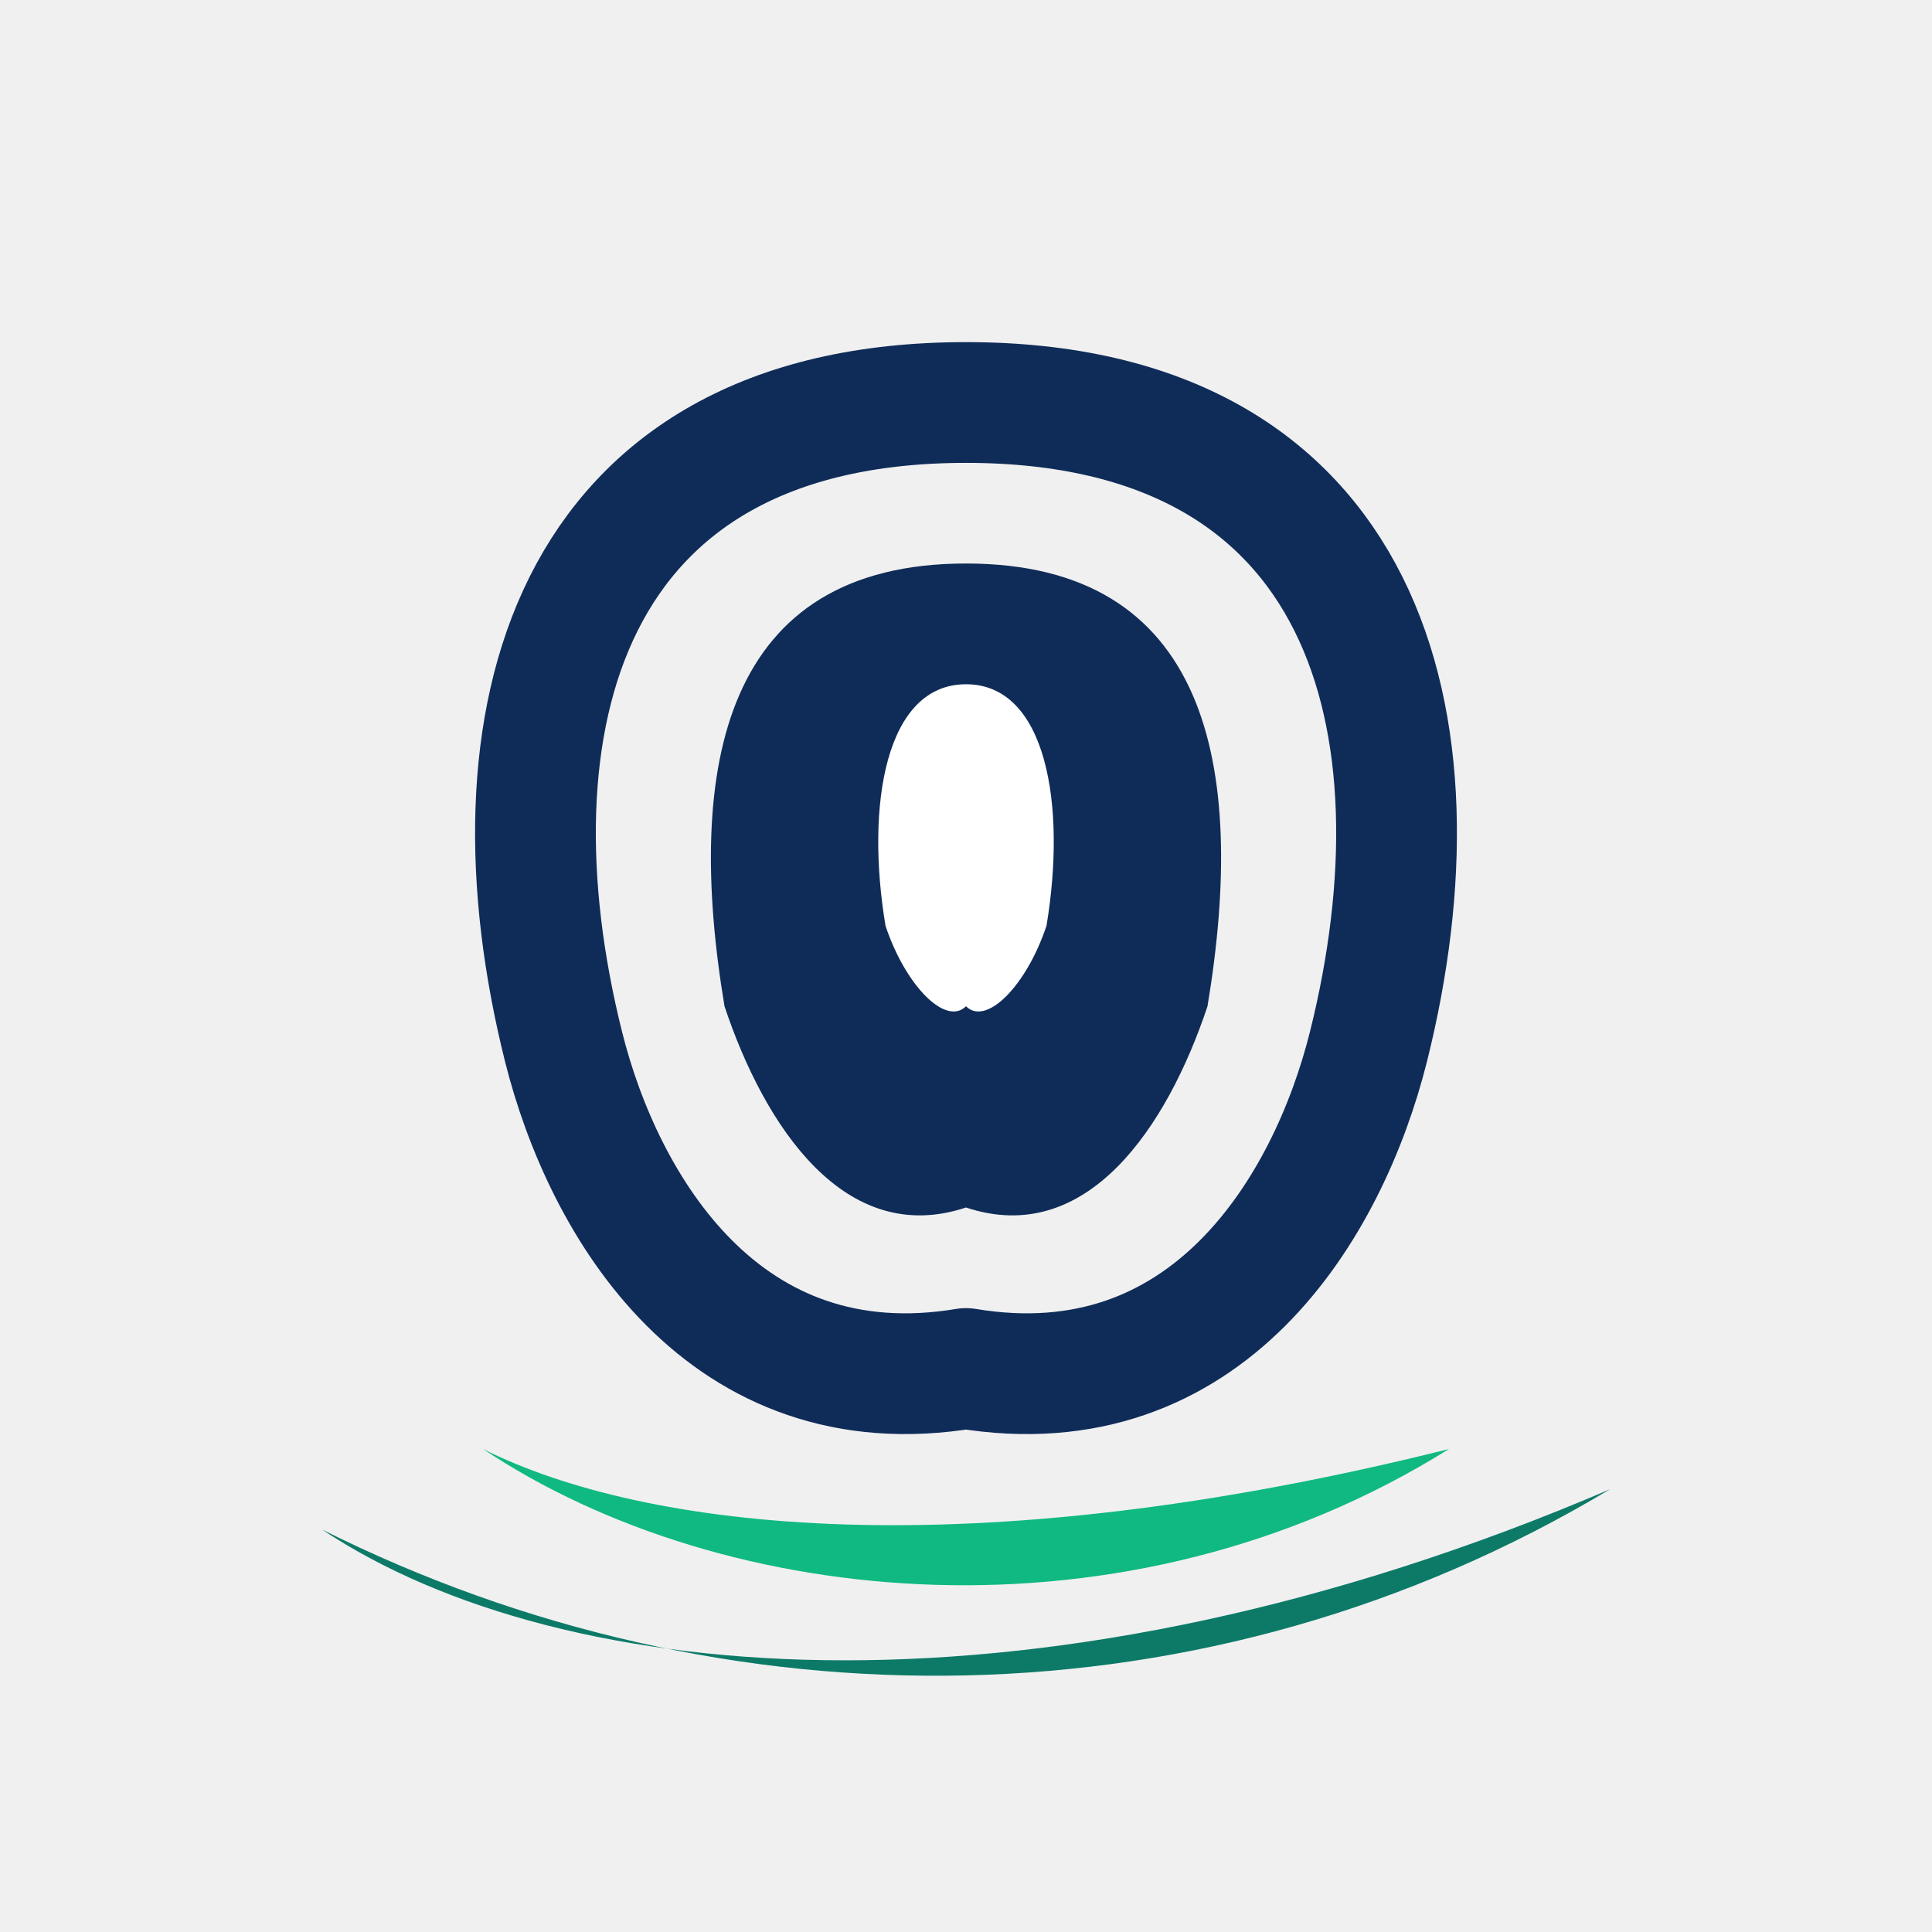
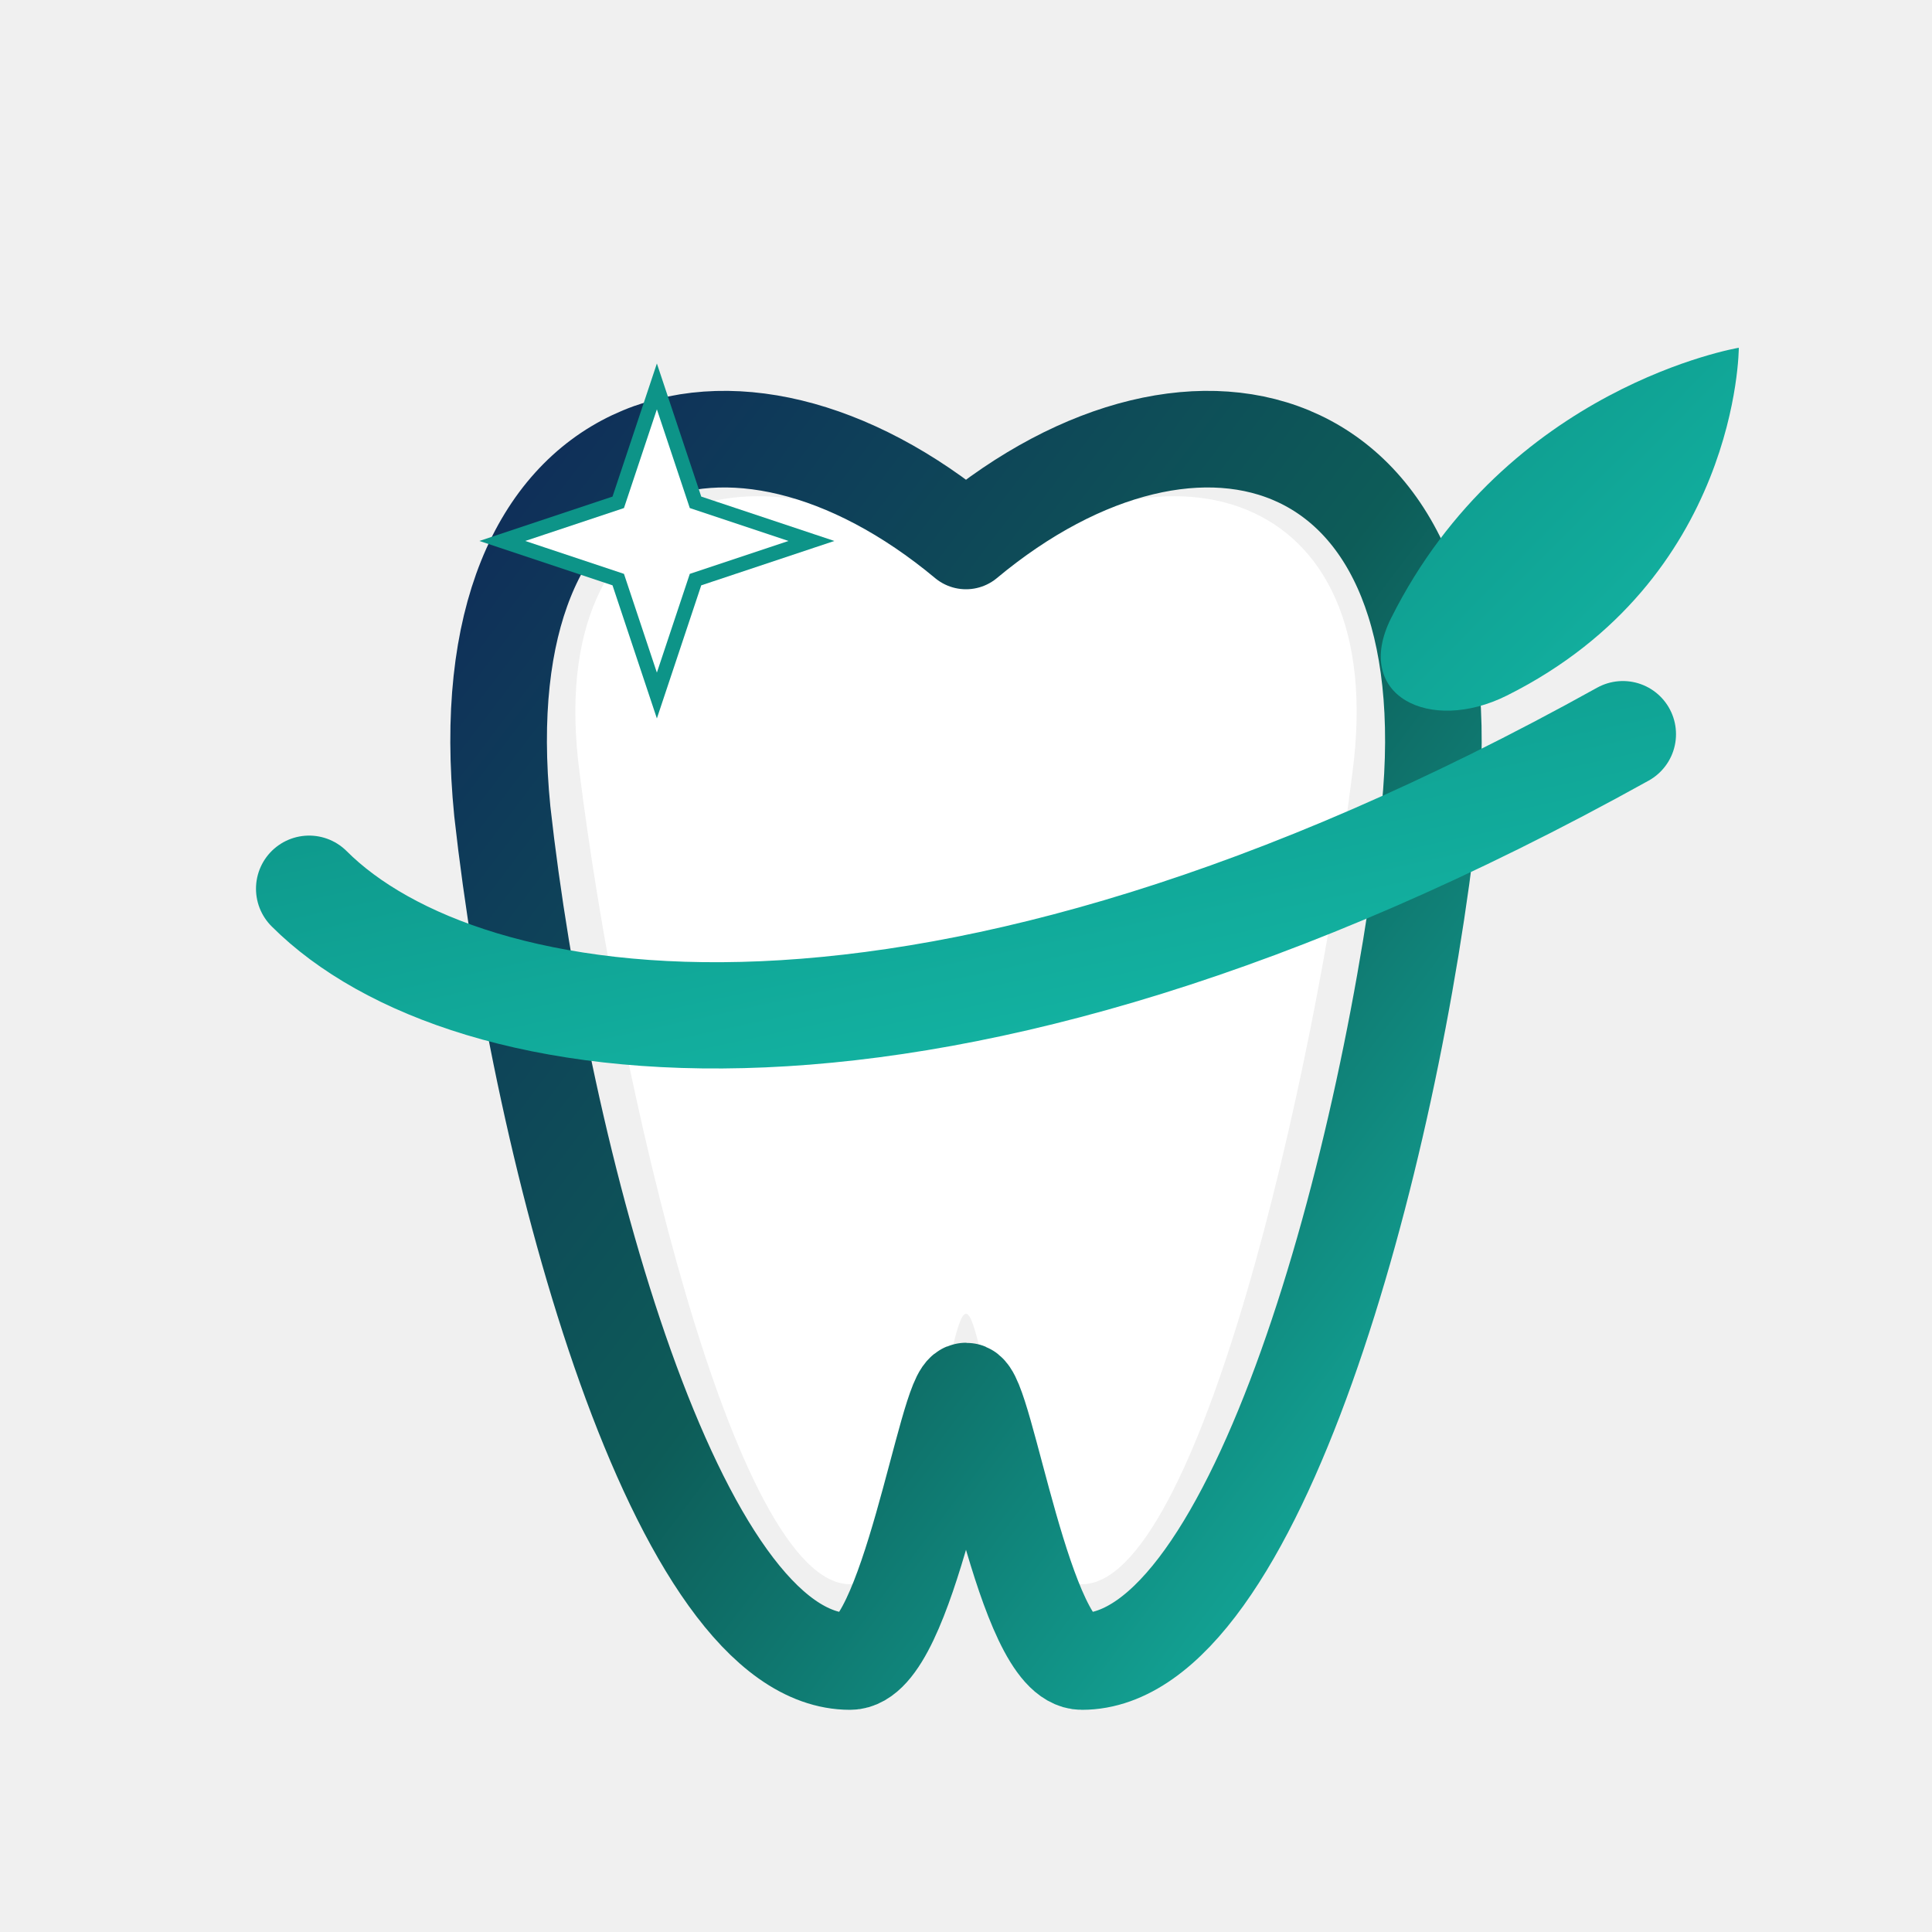
- <svg xmlns="http://www.w3.org/2000/svg" viewBox="0 0 48 48" width="48" height="48" fill="none">
-   <path d="M12 36C16 38 24 39 36 36C28 41 18 40 12 36Z" fill="#10B981" />
-   <path d="M8 38C14 42 26 43 40 37C30 43 18 43 8 38Z" fill="#0D7A68" />
-   <path d="M14 26C12 18 14 10 24 10C34 10 36 18 34 26C33 30 30 35 24 34C18 35 15 30 14 26Z" stroke="#0F2C59" stroke-width="3" stroke-linecap="round" stroke-linejoin="round" />
-   <path d="M18 25C17 19 18 14 24 14C30 14 31 19 30 25C29 28 27 31 24 30C21 31 19 28 18 25Z" fill="#0F2C59" />
-   <path d="M22 23C21.5 20 22 17 24 17C26 17 26.5 20 26 23C25.5 24.5 24.5 25.5 24 25C23.5 25.5 22.5 24.5 22 23Z" fill="#FFFFFF" />
+ <svg xmlns="http://www.w3.org/2000/svg" viewBox="0 0 100 100" width="100" height="100" fill="none">
+   <defs>
+     <linearGradient id="apexGradNavy" x1="0%" y1="0%" x2="100%" y2="100%">
+       <stop offset="0%" stop-color="#0F2C59" />
+       <stop offset="100%" stop-color="#0D5C58" />
+     </linearGradient>
+     <linearGradient id="apexGradTeal" x1="0%" y1="0%" x2="100%" y2="100%">
+       <stop offset="0%" stop-color="#0D9488" />
+       <stop offset="100%" stop-color="#14B8A6" />
+     </linearGradient>
+     <linearGradient id="apexSwooshGrad" x1="0%" y1="0%" x2="100%" y2="100%">
+       <stop offset="0%" stop-color="#0F2C59" />
+       <stop offset="50%" stop-color="#0D5C58" />
+       <stop offset="100%" stop-color="#14B8A6" />
+     </linearGradient>
+   </defs>
+   <path d="M30 40 C28 25, 40 22, 50 30 C60 22, 72 25, 70 40 C68 56, 62 82, 56 82 C52 82, 51 68, 50 68 C49 68, 48 82, 44 82 C38 82, 32 56, 30 40 Z" fill="#FFFFFF" />
+   <path d="M26 42 C24 22, 38 18, 50 28 C62 18, 76 22, 74 42 C72 60, 65 86, 56 86 C53 86, 51 72, 50 72 C49 72, 47 86, 44 86 C35 86, 28 60, 26 42 Z" stroke="url(#apexSwooshGrad)" stroke-width="5" stroke-linecap="round" stroke-linejoin="round" />
+   <path d="M16 46 C24 54, 48 58, 84 38" stroke="url(#apexGradTeal)" stroke-width="5.5" stroke-linecap="round" />
+   <path d="M72 32 C78 20, 90 18, 90 18 C90 18, 90 30, 78 36 C74 38, 70 36, 72 32 Z" fill="url(#apexGradTeal)" />
+   <path d="M32 26 L34 20 L36 26 L42 28 L36 30 L34 36 L32 30 L26 28 Z" fill="#FFFFFF" stroke="#0D9488" stroke-width="0.75" />
</svg>
